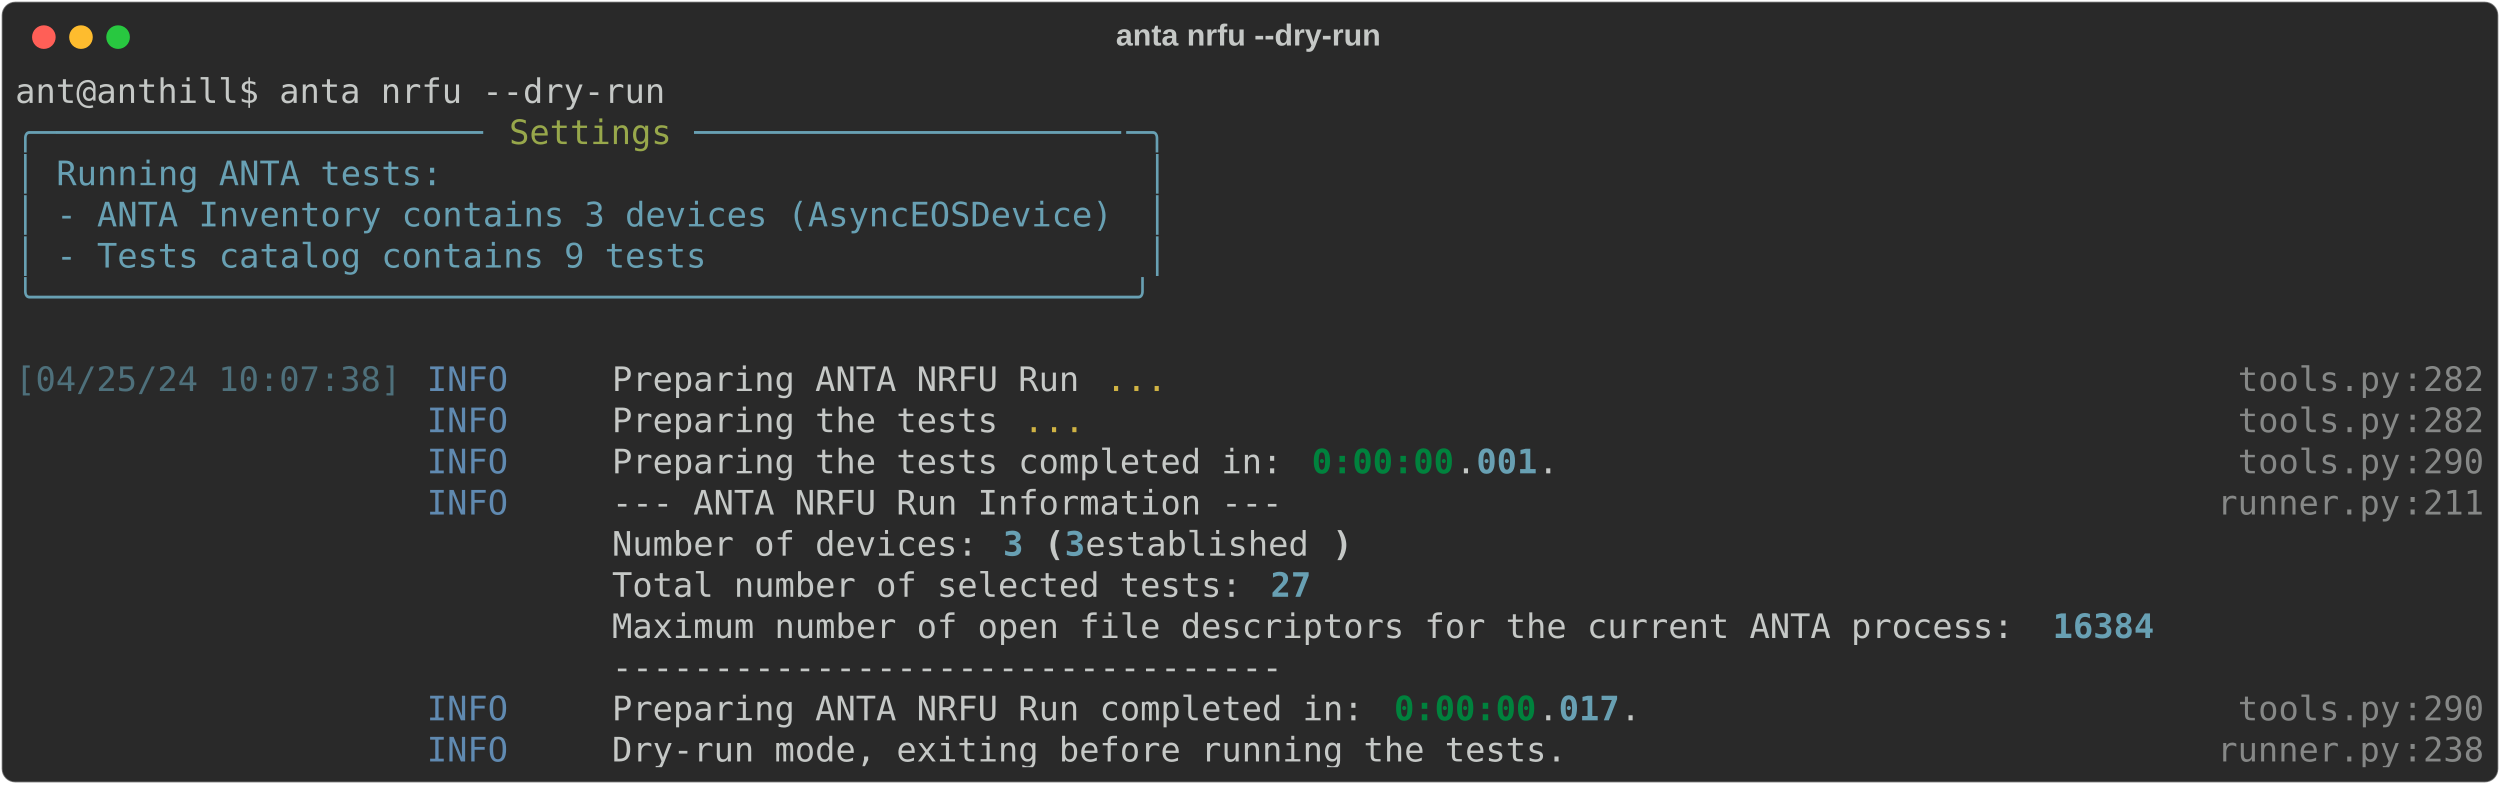
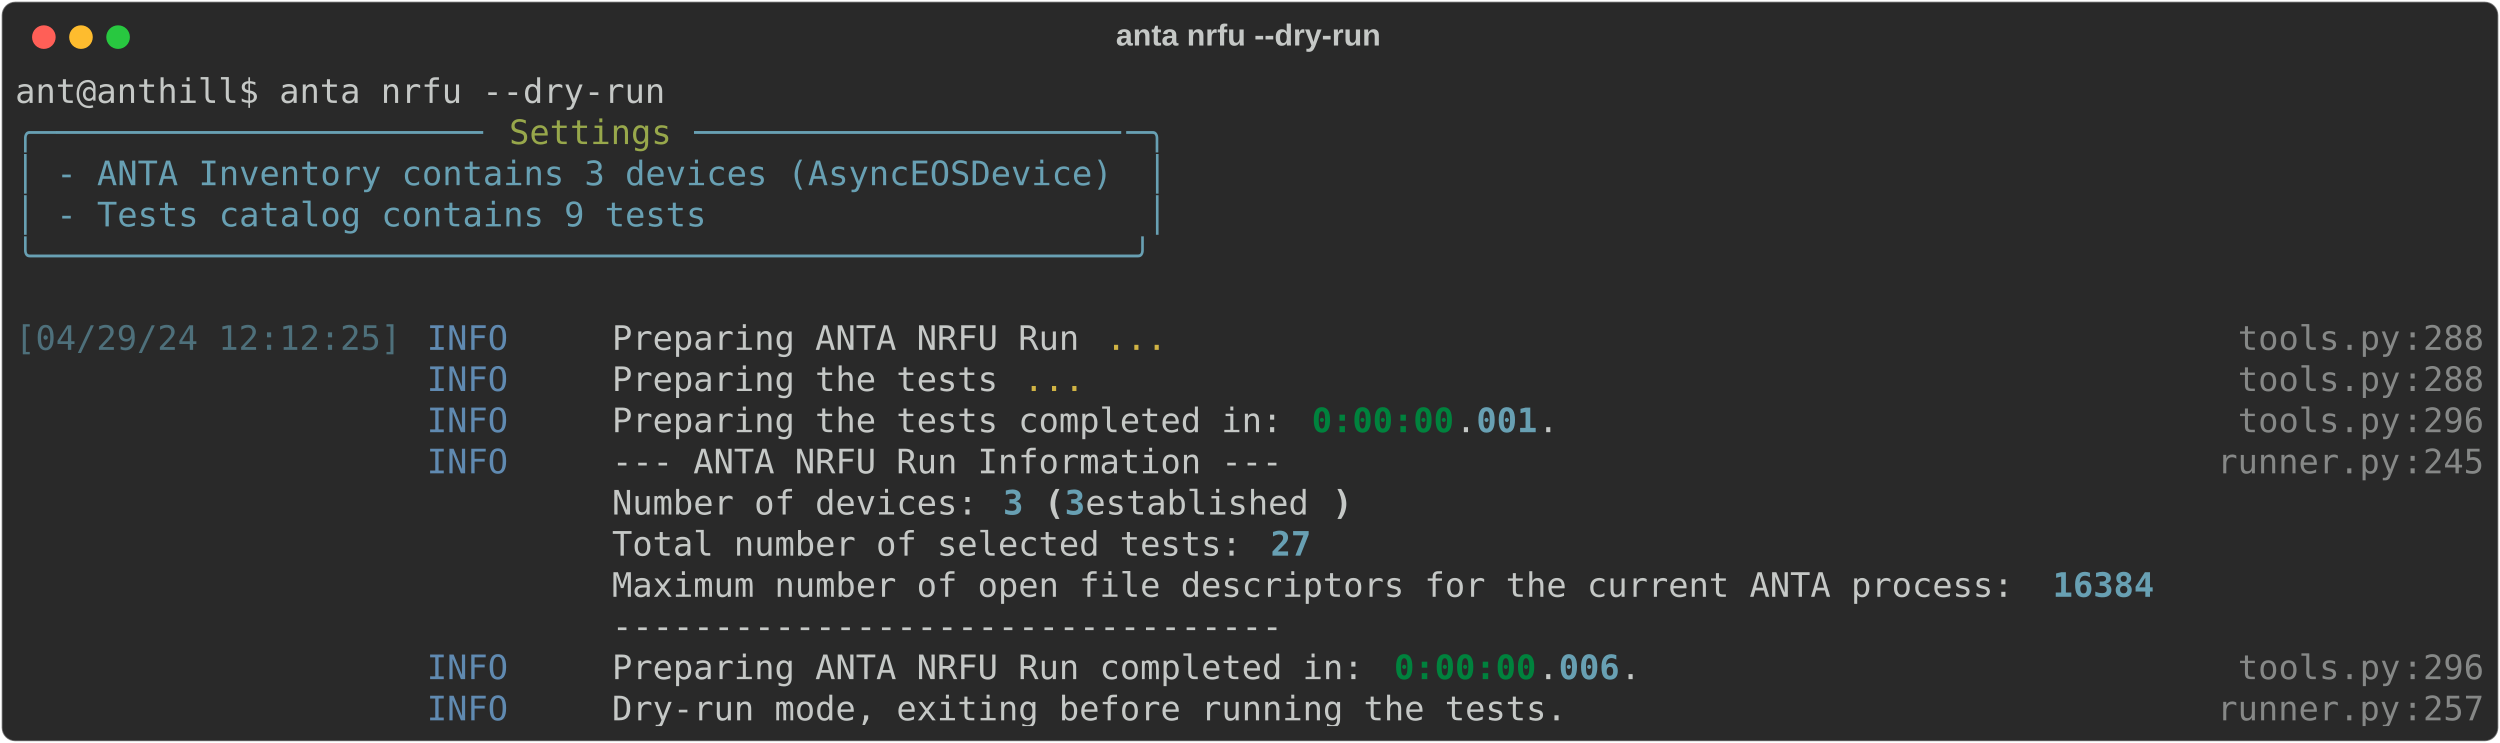
- <svg xmlns="http://www.w3.org/2000/svg" class="rich-terminal" viewBox="0 0 1482 464.8">
+ <svg xmlns="http://www.w3.org/2000/svg" class="rich-terminal" viewBox="0 0 1482 440.4">
  <style>

    @font-face {
        font-family: "Fira Code";
        src: local("FiraCode-Regular"),
                url("https://cdnjs.cloudflare.com/ajax/libs/firacode/6.2.0/woff2/FiraCode-Regular.woff2") format("woff2"),
                url("https://cdnjs.cloudflare.com/ajax/libs/firacode/6.2.0/woff/FiraCode-Regular.woff") format("woff");
        font-style: normal;
        font-weight: 400;
    }
    @font-face {
        font-family: "Fira Code";
        src: local("FiraCode-Bold"),
                url("https://cdnjs.cloudflare.com/ajax/libs/firacode/6.2.0/woff2/FiraCode-Bold.woff2") format("woff2"),
                url("https://cdnjs.cloudflare.com/ajax/libs/firacode/6.2.0/woff/FiraCode-Bold.woff") format("woff");
        font-style: bold;
        font-weight: 700;
    }

-     .terminal-112653917-matrix {
+     .terminal-2602327173-matrix {
        font-family: Fira Code, monospace;
        font-size: 20px;
        line-height: 24.4px;
        font-variant-east-asian: full-width;
    }

-     .terminal-112653917-title {
+     .terminal-2602327173-title {
        font-size: 18px;
        font-weight: bold;
        font-family: arial;
    }

-     .terminal-112653917-r1 { fill: #c5c8c6 }
- .terminal-112653917-r2 { fill: #68a0b3 }
- .terminal-112653917-r3 { fill: #98a84b }
- .terminal-112653917-r4 { fill: #4e707b }
- .terminal-112653917-r5 { fill: #608ab1 }
- .terminal-112653917-r6 { fill: #d0b344 }
- .terminal-112653917-r7 { fill: #868887 }
- .terminal-112653917-r8 { fill: #00823d;font-weight: bold }
- .terminal-112653917-r9 { fill: #68a0b3;font-weight: bold }
- .terminal-112653917-r10 { fill: #c5c8c6;font-weight: bold }
+     .terminal-2602327173-r1 { fill: #c5c8c6 }
+ .terminal-2602327173-r2 { fill: #68a0b3 }
+ .terminal-2602327173-r3 { fill: #98a84b }
+ .terminal-2602327173-r4 { fill: #4e707b }
+ .terminal-2602327173-r5 { fill: #608ab1 }
+ .terminal-2602327173-r6 { fill: #d0b344 }
+ .terminal-2602327173-r7 { fill: #868887 }
+ .terminal-2602327173-r8 { fill: #00823d;font-weight: bold }
+ .terminal-2602327173-r9 { fill: #68a0b3;font-weight: bold }
+ .terminal-2602327173-r10 { fill: #c5c8c6;font-weight: bold }
    </style>
  <defs>
-     <clipPath id="terminal-112653917-clip-terminal">
-       <rect x="0" y="0" width="1463.0" height="413.8" />
-     </clipPath>
-     <clipPath id="terminal-112653917-line-0">
+     <clipPath id="terminal-2602327173-clip-terminal">
+       <rect x="0" y="0" width="1463.0" height="389.4" />
+     </clipPath>
+     <clipPath id="terminal-2602327173-line-0">
      <rect x="0" y="1.5" width="1464" height="24.65" />
    </clipPath>
-     <clipPath id="terminal-112653917-line-1">
+     <clipPath id="terminal-2602327173-line-1">
      <rect x="0" y="25.9" width="1464" height="24.65" />
    </clipPath>
-     <clipPath id="terminal-112653917-line-2">
+     <clipPath id="terminal-2602327173-line-2">
      <rect x="0" y="50.3" width="1464" height="24.65" />
    </clipPath>
-     <clipPath id="terminal-112653917-line-3">
+     <clipPath id="terminal-2602327173-line-3">
      <rect x="0" y="74.7" width="1464" height="24.65" />
    </clipPath>
-     <clipPath id="terminal-112653917-line-4">
+     <clipPath id="terminal-2602327173-line-4">
      <rect x="0" y="99.1" width="1464" height="24.65" />
    </clipPath>
-     <clipPath id="terminal-112653917-line-5">
+     <clipPath id="terminal-2602327173-line-5">
      <rect x="0" y="123.5" width="1464" height="24.65" />
    </clipPath>
-     <clipPath id="terminal-112653917-line-6">
+     <clipPath id="terminal-2602327173-line-6">
      <rect x="0" y="147.9" width="1464" height="24.65" />
    </clipPath>
-     <clipPath id="terminal-112653917-line-7">
+     <clipPath id="terminal-2602327173-line-7">
      <rect x="0" y="172.3" width="1464" height="24.65" />
    </clipPath>
-     <clipPath id="terminal-112653917-line-8">
+     <clipPath id="terminal-2602327173-line-8">
      <rect x="0" y="196.7" width="1464" height="24.65" />
    </clipPath>
-     <clipPath id="terminal-112653917-line-9">
+     <clipPath id="terminal-2602327173-line-9">
      <rect x="0" y="221.1" width="1464" height="24.65" />
    </clipPath>
-     <clipPath id="terminal-112653917-line-10">
+     <clipPath id="terminal-2602327173-line-10">
      <rect x="0" y="245.5" width="1464" height="24.65" />
    </clipPath>
-     <clipPath id="terminal-112653917-line-11">
+     <clipPath id="terminal-2602327173-line-11">
      <rect x="0" y="269.9" width="1464" height="24.65" />
    </clipPath>
-     <clipPath id="terminal-112653917-line-12">
+     <clipPath id="terminal-2602327173-line-12">
      <rect x="0" y="294.3" width="1464" height="24.65" />
    </clipPath>
-     <clipPath id="terminal-112653917-line-13">
+     <clipPath id="terminal-2602327173-line-13">
      <rect x="0" y="318.7" width="1464" height="24.65" />
    </clipPath>
-     <clipPath id="terminal-112653917-line-14">
+     <clipPath id="terminal-2602327173-line-14">
      <rect x="0" y="343.1" width="1464" height="24.65" />
    </clipPath>
-     <clipPath id="terminal-112653917-line-15">
-       <rect x="0" y="367.5" width="1464" height="24.65" />
-     </clipPath>
  </defs>
-   <rect fill="#292929" stroke="rgba(255,255,255,0.35)" stroke-width="1" x="1" y="1" width="1480" height="462.8" rx="8" />
-   <text class="terminal-112653917-title" fill="#c5c8c6" text-anchor="middle" x="740" y="27">anta nrfu --dry-run</text>
+   <rect fill="#292929" stroke="rgba(255,255,255,0.35)" stroke-width="1" x="1" y="1" width="1480" height="438.4" rx="8" />
+   <text class="terminal-2602327173-title" fill="#c5c8c6" text-anchor="middle" x="740" y="27">anta nrfu --dry-run</text>
  <g transform="translate(26,22)">
    <circle cx="0" cy="0" r="7" fill="#ff5f57" />
    <circle cx="22" cy="0" r="7" fill="#febc2e" />
    <circle cx="44" cy="0" r="7" fill="#28c840" />
  </g>
-   <g transform="translate(9, 41)" clip-path="url(#terminal-112653917-clip-terminal)">
-     <g class="terminal-112653917-matrix">
-       <text class="terminal-112653917-r1" x="0" y="20" textLength="390.4" clip-path="url(#terminal-112653917-line-0)">ant@anthill$ anta nrfu --dry-run</text>
-       <text class="terminal-112653917-r1" x="1464" y="20" textLength="12.2" clip-path="url(#terminal-112653917-line-0)">
- </text>
-       <text class="terminal-112653917-r2" x="0" y="44.4" textLength="24.4" clip-path="url(#terminal-112653917-line-1)">╭─</text>
-       <text class="terminal-112653917-r2" x="24.4" y="44.4" textLength="256.2" clip-path="url(#terminal-112653917-line-1)">─────────────────────</text>
-       <text class="terminal-112653917-r3" x="292.8" y="44.4" textLength="97.6" clip-path="url(#terminal-112653917-line-1)">Settings</text>
-       <text class="terminal-112653917-r2" x="402.6" y="44.4" textLength="256.2" clip-path="url(#terminal-112653917-line-1)">─────────────────────</text>
-       <text class="terminal-112653917-r2" x="658.8" y="44.4" textLength="24.4" clip-path="url(#terminal-112653917-line-1)">─╮</text>
-       <text class="terminal-112653917-r1" x="1464" y="44.4" textLength="12.2" clip-path="url(#terminal-112653917-line-1)">
- </text>
-       <text class="terminal-112653917-r2" x="0" y="68.8" textLength="12.2" clip-path="url(#terminal-112653917-line-2)">│</text>
-       <text class="terminal-112653917-r2" x="24.4" y="68.8" textLength="231.8" clip-path="url(#terminal-112653917-line-2)">Running ANTA tests:</text>
-       <text class="terminal-112653917-r2" x="671" y="68.8" textLength="12.2" clip-path="url(#terminal-112653917-line-2)">│</text>
-       <text class="terminal-112653917-r1" x="1464" y="68.8" textLength="12.2" clip-path="url(#terminal-112653917-line-2)">
- </text>
-       <text class="terminal-112653917-r2" x="0" y="93.2" textLength="12.2" clip-path="url(#terminal-112653917-line-3)">│</text>
-       <text class="terminal-112653917-r2" x="24.4" y="93.2" textLength="634.4" clip-path="url(#terminal-112653917-line-3)">- ANTA Inventory contains 3 devices (AsyncEOSDevice)</text>
-       <text class="terminal-112653917-r2" x="671" y="93.2" textLength="12.2" clip-path="url(#terminal-112653917-line-3)">│</text>
-       <text class="terminal-112653917-r1" x="1464" y="93.2" textLength="12.2" clip-path="url(#terminal-112653917-line-3)">
- </text>
-       <text class="terminal-112653917-r2" x="0" y="117.6" textLength="12.2" clip-path="url(#terminal-112653917-line-4)">│</text>
-       <text class="terminal-112653917-r2" x="24.4" y="117.6" textLength="390.4" clip-path="url(#terminal-112653917-line-4)">- Tests catalog contains 9 tests</text>
-       <text class="terminal-112653917-r2" x="671" y="117.6" textLength="12.2" clip-path="url(#terminal-112653917-line-4)">│</text>
-       <text class="terminal-112653917-r1" x="1464" y="117.6" textLength="12.2" clip-path="url(#terminal-112653917-line-4)">
- </text>
-       <text class="terminal-112653917-r2" x="0" y="142" textLength="683.2" clip-path="url(#terminal-112653917-line-5)">╰──────────────────────────────────────────────────────╯</text>
-       <text class="terminal-112653917-r1" x="1464" y="142" textLength="12.2" clip-path="url(#terminal-112653917-line-5)">
- </text>
-       <text class="terminal-112653917-r1" x="1464" y="166.4" textLength="12.2" clip-path="url(#terminal-112653917-line-6)">
- </text>
-       <text class="terminal-112653917-r4" x="0" y="190.8" textLength="231.8" clip-path="url(#terminal-112653917-line-7)">[04/25/24 10:07:38]</text>
-       <text class="terminal-112653917-r5" x="244" y="190.8" textLength="97.6" clip-path="url(#terminal-112653917-line-7)">INFO    </text>
-       <text class="terminal-112653917-r1" x="353.8" y="190.8" textLength="292.8" clip-path="url(#terminal-112653917-line-7)">Preparing ANTA NRFU Run </text>
-       <text class="terminal-112653917-r6" x="646.6" y="190.8" textLength="36.6" clip-path="url(#terminal-112653917-line-7)">...</text>
-       <text class="terminal-112653917-r7" x="1317.6" y="190.8" textLength="97.6" clip-path="url(#terminal-112653917-line-7)">tools.py</text>
-       <text class="terminal-112653917-r7" x="1415.2" y="190.8" textLength="12.2" clip-path="url(#terminal-112653917-line-7)">:</text>
-       <text class="terminal-112653917-r7" x="1427.4" y="190.8" textLength="36.6" clip-path="url(#terminal-112653917-line-7)">282</text>
-       <text class="terminal-112653917-r1" x="1464" y="190.8" textLength="12.2" clip-path="url(#terminal-112653917-line-7)">
- </text>
-       <text class="terminal-112653917-r5" x="244" y="215.2" textLength="97.6" clip-path="url(#terminal-112653917-line-8)">INFO    </text>
-       <text class="terminal-112653917-r1" x="353.8" y="215.2" textLength="244" clip-path="url(#terminal-112653917-line-8)">Preparing the tests </text>
-       <text class="terminal-112653917-r6" x="597.8" y="215.2" textLength="36.6" clip-path="url(#terminal-112653917-line-8)">...</text>
-       <text class="terminal-112653917-r7" x="1317.6" y="215.2" textLength="97.6" clip-path="url(#terminal-112653917-line-8)">tools.py</text>
-       <text class="terminal-112653917-r7" x="1415.2" y="215.2" textLength="12.2" clip-path="url(#terminal-112653917-line-8)">:</text>
-       <text class="terminal-112653917-r7" x="1427.4" y="215.2" textLength="36.6" clip-path="url(#terminal-112653917-line-8)">282</text>
-       <text class="terminal-112653917-r1" x="1464" y="215.2" textLength="12.2" clip-path="url(#terminal-112653917-line-8)">
- </text>
-       <text class="terminal-112653917-r5" x="244" y="239.6" textLength="97.6" clip-path="url(#terminal-112653917-line-9)">INFO    </text>
-       <text class="terminal-112653917-r1" x="353.8" y="239.6" textLength="414.8" clip-path="url(#terminal-112653917-line-9)">Preparing the tests completed in: </text>
-       <text class="terminal-112653917-r8" x="768.6" y="239.6" textLength="85.4" clip-path="url(#terminal-112653917-line-9)">0:00:00</text>
-       <text class="terminal-112653917-r1" x="854" y="239.6" textLength="12.2" clip-path="url(#terminal-112653917-line-9)">.</text>
-       <text class="terminal-112653917-r9" x="866.2" y="239.6" textLength="36.6" clip-path="url(#terminal-112653917-line-9)">001</text>
-       <text class="terminal-112653917-r1" x="902.8" y="239.6" textLength="402.6" clip-path="url(#terminal-112653917-line-9)">.                                </text>
-       <text class="terminal-112653917-r7" x="1317.6" y="239.6" textLength="97.6" clip-path="url(#terminal-112653917-line-9)">tools.py</text>
-       <text class="terminal-112653917-r7" x="1415.2" y="239.6" textLength="12.2" clip-path="url(#terminal-112653917-line-9)">:</text>
-       <text class="terminal-112653917-r7" x="1427.4" y="239.6" textLength="36.6" clip-path="url(#terminal-112653917-line-9)">290</text>
-       <text class="terminal-112653917-r1" x="1464" y="239.6" textLength="12.2" clip-path="url(#terminal-112653917-line-9)">
- </text>
-       <text class="terminal-112653917-r5" x="244" y="264" textLength="97.6" clip-path="url(#terminal-112653917-line-10)">INFO    </text>
-       <text class="terminal-112653917-r1" x="353.8" y="264" textLength="939.4" clip-path="url(#terminal-112653917-line-10)">--- ANTA NRFU Run Information ---                                            </text>
-       <text class="terminal-112653917-r7" x="1305.4" y="264" textLength="109.8" clip-path="url(#terminal-112653917-line-10)">runner.py</text>
-       <text class="terminal-112653917-r7" x="1415.2" y="264" textLength="12.2" clip-path="url(#terminal-112653917-line-10)">:</text>
-       <text class="terminal-112653917-r7" x="1427.4" y="264" textLength="36.6" clip-path="url(#terminal-112653917-line-10)">211</text>
-       <text class="terminal-112653917-r1" x="1464" y="264" textLength="12.2" clip-path="url(#terminal-112653917-line-10)">
- </text>
-       <text class="terminal-112653917-r1" x="353.8" y="288.4" textLength="231.8" clip-path="url(#terminal-112653917-line-11)">Number of devices: </text>
-       <text class="terminal-112653917-r9" x="585.6" y="288.4" textLength="12.2" clip-path="url(#terminal-112653917-line-11)">3</text>
-       <text class="terminal-112653917-r10" x="610" y="288.4" textLength="12.2" clip-path="url(#terminal-112653917-line-11)">(</text>
-       <text class="terminal-112653917-r9" x="622.2" y="288.4" textLength="12.2" clip-path="url(#terminal-112653917-line-11)">3</text>
-       <text class="terminal-112653917-r1" x="634.4" y="288.4" textLength="146.4" clip-path="url(#terminal-112653917-line-11)"> established</text>
-       <text class="terminal-112653917-r10" x="780.8" y="288.4" textLength="12.2" clip-path="url(#terminal-112653917-line-11)">)</text>
-       <text class="terminal-112653917-r1" x="1464" y="288.4" textLength="12.2" clip-path="url(#terminal-112653917-line-11)">
- </text>
-       <text class="terminal-112653917-r1" x="353.8" y="312.8" textLength="390.4" clip-path="url(#terminal-112653917-line-12)">Total number of selected tests: </text>
-       <text class="terminal-112653917-r9" x="744.2" y="312.8" textLength="24.4" clip-path="url(#terminal-112653917-line-12)">27</text>
-       <text class="terminal-112653917-r1" x="1464" y="312.8" textLength="12.2" clip-path="url(#terminal-112653917-line-12)">
- </text>
-       <text class="terminal-112653917-r1" x="353.8" y="337.2" textLength="854" clip-path="url(#terminal-112653917-line-13)">Maximum number of open file descriptors for the current ANTA process: </text>
-       <text class="terminal-112653917-r9" x="1207.8" y="337.2" textLength="61" clip-path="url(#terminal-112653917-line-13)">16384</text>
-       <text class="terminal-112653917-r1" x="1464" y="337.2" textLength="12.2" clip-path="url(#terminal-112653917-line-13)">
- </text>
-       <text class="terminal-112653917-r1" x="353.8" y="361.6" textLength="939.4" clip-path="url(#terminal-112653917-line-14)">---------------------------------                                            </text>
-       <text class="terminal-112653917-r1" x="1464" y="361.6" textLength="12.2" clip-path="url(#terminal-112653917-line-14)">
- </text>
-       <text class="terminal-112653917-r5" x="244" y="386" textLength="97.6" clip-path="url(#terminal-112653917-line-15)">INFO    </text>
-       <text class="terminal-112653917-r1" x="353.8" y="386" textLength="463.6" clip-path="url(#terminal-112653917-line-15)">Preparing ANTA NRFU Run completed in: </text>
-       <text class="terminal-112653917-r8" x="817.4" y="386" textLength="85.4" clip-path="url(#terminal-112653917-line-15)">0:00:00</text>
-       <text class="terminal-112653917-r1" x="902.8" y="386" textLength="12.2" clip-path="url(#terminal-112653917-line-15)">.</text>
-       <text class="terminal-112653917-r9" x="915" y="386" textLength="36.6" clip-path="url(#terminal-112653917-line-15)">017</text>
-       <text class="terminal-112653917-r1" x="951.6" y="386" textLength="353.8" clip-path="url(#terminal-112653917-line-15)">.                            </text>
-       <text class="terminal-112653917-r7" x="1317.6" y="386" textLength="97.6" clip-path="url(#terminal-112653917-line-15)">tools.py</text>
-       <text class="terminal-112653917-r7" x="1415.2" y="386" textLength="12.2" clip-path="url(#terminal-112653917-line-15)">:</text>
-       <text class="terminal-112653917-r7" x="1427.4" y="386" textLength="36.6" clip-path="url(#terminal-112653917-line-15)">290</text>
-       <text class="terminal-112653917-r1" x="1464" y="386" textLength="12.2" clip-path="url(#terminal-112653917-line-15)">
- </text>
-       <text class="terminal-112653917-r5" x="244" y="410.4" textLength="97.6" clip-path="url(#terminal-112653917-line-16)">INFO    </text>
-       <text class="terminal-112653917-r1" x="353.8" y="410.4" textLength="939.4" clip-path="url(#terminal-112653917-line-16)">Dry-run mode, exiting before running the tests.                              </text>
-       <text class="terminal-112653917-r7" x="1305.4" y="410.4" textLength="109.8" clip-path="url(#terminal-112653917-line-16)">runner.py</text>
-       <text class="terminal-112653917-r7" x="1415.2" y="410.4" textLength="12.2" clip-path="url(#terminal-112653917-line-16)">:</text>
-       <text class="terminal-112653917-r7" x="1427.4" y="410.4" textLength="36.6" clip-path="url(#terminal-112653917-line-16)">238</text>
-       <text class="terminal-112653917-r1" x="1464" y="410.4" textLength="12.2" clip-path="url(#terminal-112653917-line-16)">
+   <g transform="translate(9, 41)" clip-path="url(#terminal-2602327173-clip-terminal)">
+     <g class="terminal-2602327173-matrix">
+       <text class="terminal-2602327173-r1" x="0" y="20" textLength="390.4" clip-path="url(#terminal-2602327173-line-0)">ant@anthill$ anta nrfu --dry-run</text>
+       <text class="terminal-2602327173-r1" x="1464" y="20" textLength="12.2" clip-path="url(#terminal-2602327173-line-0)">
+ </text>
+       <text class="terminal-2602327173-r2" x="0" y="44.4" textLength="24.4" clip-path="url(#terminal-2602327173-line-1)">╭─</text>
+       <text class="terminal-2602327173-r2" x="24.4" y="44.4" textLength="256.2" clip-path="url(#terminal-2602327173-line-1)">─────────────────────</text>
+       <text class="terminal-2602327173-r3" x="292.8" y="44.4" textLength="97.6" clip-path="url(#terminal-2602327173-line-1)">Settings</text>
+       <text class="terminal-2602327173-r2" x="402.6" y="44.4" textLength="256.2" clip-path="url(#terminal-2602327173-line-1)">─────────────────────</text>
+       <text class="terminal-2602327173-r2" x="658.8" y="44.4" textLength="24.4" clip-path="url(#terminal-2602327173-line-1)">─╮</text>
+       <text class="terminal-2602327173-r1" x="1464" y="44.4" textLength="12.2" clip-path="url(#terminal-2602327173-line-1)">
+ </text>
+       <text class="terminal-2602327173-r2" x="0" y="68.8" textLength="12.2" clip-path="url(#terminal-2602327173-line-2)">│</text>
+       <text class="terminal-2602327173-r2" x="24.4" y="68.8" textLength="634.4" clip-path="url(#terminal-2602327173-line-2)">- ANTA Inventory contains 3 devices (AsyncEOSDevice)</text>
+       <text class="terminal-2602327173-r2" x="671" y="68.8" textLength="12.2" clip-path="url(#terminal-2602327173-line-2)">│</text>
+       <text class="terminal-2602327173-r1" x="1464" y="68.8" textLength="12.2" clip-path="url(#terminal-2602327173-line-2)">
+ </text>
+       <text class="terminal-2602327173-r2" x="0" y="93.2" textLength="12.2" clip-path="url(#terminal-2602327173-line-3)">│</text>
+       <text class="terminal-2602327173-r2" x="24.4" y="93.2" textLength="390.4" clip-path="url(#terminal-2602327173-line-3)">- Tests catalog contains 9 tests</text>
+       <text class="terminal-2602327173-r2" x="671" y="93.2" textLength="12.2" clip-path="url(#terminal-2602327173-line-3)">│</text>
+       <text class="terminal-2602327173-r1" x="1464" y="93.2" textLength="12.2" clip-path="url(#terminal-2602327173-line-3)">
+ </text>
+       <text class="terminal-2602327173-r2" x="0" y="117.6" textLength="683.2" clip-path="url(#terminal-2602327173-line-4)">╰──────────────────────────────────────────────────────╯</text>
+       <text class="terminal-2602327173-r1" x="1464" y="117.6" textLength="12.2" clip-path="url(#terminal-2602327173-line-4)">
+ </text>
+       <text class="terminal-2602327173-r1" x="1464" y="142" textLength="12.2" clip-path="url(#terminal-2602327173-line-5)">
+ </text>
+       <text class="terminal-2602327173-r4" x="0" y="166.4" textLength="231.8" clip-path="url(#terminal-2602327173-line-6)">[04/29/24 12:12:25]</text>
+       <text class="terminal-2602327173-r5" x="244" y="166.4" textLength="97.6" clip-path="url(#terminal-2602327173-line-6)">INFO    </text>
+       <text class="terminal-2602327173-r1" x="353.8" y="166.4" textLength="292.8" clip-path="url(#terminal-2602327173-line-6)">Preparing ANTA NRFU Run </text>
+       <text class="terminal-2602327173-r6" x="646.6" y="166.4" textLength="36.6" clip-path="url(#terminal-2602327173-line-6)">...</text>
+       <text class="terminal-2602327173-r7" x="1317.6" y="166.4" textLength="97.6" clip-path="url(#terminal-2602327173-line-6)">tools.py</text>
+       <text class="terminal-2602327173-r7" x="1415.2" y="166.4" textLength="12.2" clip-path="url(#terminal-2602327173-line-6)">:</text>
+       <text class="terminal-2602327173-r7" x="1427.4" y="166.4" textLength="36.6" clip-path="url(#terminal-2602327173-line-6)">288</text>
+       <text class="terminal-2602327173-r1" x="1464" y="166.4" textLength="12.2" clip-path="url(#terminal-2602327173-line-6)">
+ </text>
+       <text class="terminal-2602327173-r5" x="244" y="190.8" textLength="97.6" clip-path="url(#terminal-2602327173-line-7)">INFO    </text>
+       <text class="terminal-2602327173-r1" x="353.8" y="190.8" textLength="244" clip-path="url(#terminal-2602327173-line-7)">Preparing the tests </text>
+       <text class="terminal-2602327173-r6" x="597.8" y="190.8" textLength="36.6" clip-path="url(#terminal-2602327173-line-7)">...</text>
+       <text class="terminal-2602327173-r7" x="1317.6" y="190.8" textLength="97.6" clip-path="url(#terminal-2602327173-line-7)">tools.py</text>
+       <text class="terminal-2602327173-r7" x="1415.2" y="190.8" textLength="12.2" clip-path="url(#terminal-2602327173-line-7)">:</text>
+       <text class="terminal-2602327173-r7" x="1427.4" y="190.8" textLength="36.6" clip-path="url(#terminal-2602327173-line-7)">288</text>
+       <text class="terminal-2602327173-r1" x="1464" y="190.8" textLength="12.2" clip-path="url(#terminal-2602327173-line-7)">
+ </text>
+       <text class="terminal-2602327173-r5" x="244" y="215.2" textLength="97.6" clip-path="url(#terminal-2602327173-line-8)">INFO    </text>
+       <text class="terminal-2602327173-r1" x="353.8" y="215.2" textLength="414.8" clip-path="url(#terminal-2602327173-line-8)">Preparing the tests completed in: </text>
+       <text class="terminal-2602327173-r8" x="768.6" y="215.2" textLength="85.4" clip-path="url(#terminal-2602327173-line-8)">0:00:00</text>
+       <text class="terminal-2602327173-r1" x="854" y="215.2" textLength="12.2" clip-path="url(#terminal-2602327173-line-8)">.</text>
+       <text class="terminal-2602327173-r9" x="866.2" y="215.2" textLength="36.6" clip-path="url(#terminal-2602327173-line-8)">001</text>
+       <text class="terminal-2602327173-r1" x="902.8" y="215.2" textLength="402.6" clip-path="url(#terminal-2602327173-line-8)">.                                </text>
+       <text class="terminal-2602327173-r7" x="1317.6" y="215.2" textLength="97.6" clip-path="url(#terminal-2602327173-line-8)">tools.py</text>
+       <text class="terminal-2602327173-r7" x="1415.2" y="215.2" textLength="12.2" clip-path="url(#terminal-2602327173-line-8)">:</text>
+       <text class="terminal-2602327173-r7" x="1427.4" y="215.2" textLength="36.6" clip-path="url(#terminal-2602327173-line-8)">296</text>
+       <text class="terminal-2602327173-r1" x="1464" y="215.2" textLength="12.2" clip-path="url(#terminal-2602327173-line-8)">
+ </text>
+       <text class="terminal-2602327173-r5" x="244" y="239.6" textLength="97.6" clip-path="url(#terminal-2602327173-line-9)">INFO    </text>
+       <text class="terminal-2602327173-r1" x="353.8" y="239.6" textLength="939.4" clip-path="url(#terminal-2602327173-line-9)">--- ANTA NRFU Run Information ---                                            </text>
+       <text class="terminal-2602327173-r7" x="1305.4" y="239.6" textLength="109.8" clip-path="url(#terminal-2602327173-line-9)">runner.py</text>
+       <text class="terminal-2602327173-r7" x="1415.2" y="239.6" textLength="12.2" clip-path="url(#terminal-2602327173-line-9)">:</text>
+       <text class="terminal-2602327173-r7" x="1427.4" y="239.6" textLength="36.6" clip-path="url(#terminal-2602327173-line-9)">245</text>
+       <text class="terminal-2602327173-r1" x="1464" y="239.6" textLength="12.2" clip-path="url(#terminal-2602327173-line-9)">
+ </text>
+       <text class="terminal-2602327173-r1" x="353.8" y="264" textLength="231.8" clip-path="url(#terminal-2602327173-line-10)">Number of devices: </text>
+       <text class="terminal-2602327173-r9" x="585.6" y="264" textLength="12.2" clip-path="url(#terminal-2602327173-line-10)">3</text>
+       <text class="terminal-2602327173-r10" x="610" y="264" textLength="12.2" clip-path="url(#terminal-2602327173-line-10)">(</text>
+       <text class="terminal-2602327173-r9" x="622.2" y="264" textLength="12.2" clip-path="url(#terminal-2602327173-line-10)">3</text>
+       <text class="terminal-2602327173-r1" x="634.4" y="264" textLength="146.4" clip-path="url(#terminal-2602327173-line-10)"> established</text>
+       <text class="terminal-2602327173-r10" x="780.8" y="264" textLength="12.2" clip-path="url(#terminal-2602327173-line-10)">)</text>
+       <text class="terminal-2602327173-r1" x="1464" y="264" textLength="12.2" clip-path="url(#terminal-2602327173-line-10)">
+ </text>
+       <text class="terminal-2602327173-r1" x="353.8" y="288.4" textLength="390.4" clip-path="url(#terminal-2602327173-line-11)">Total number of selected tests: </text>
+       <text class="terminal-2602327173-r9" x="744.2" y="288.4" textLength="24.4" clip-path="url(#terminal-2602327173-line-11)">27</text>
+       <text class="terminal-2602327173-r1" x="1464" y="288.4" textLength="12.2" clip-path="url(#terminal-2602327173-line-11)">
+ </text>
+       <text class="terminal-2602327173-r1" x="353.8" y="312.8" textLength="854" clip-path="url(#terminal-2602327173-line-12)">Maximum number of open file descriptors for the current ANTA process: </text>
+       <text class="terminal-2602327173-r9" x="1207.8" y="312.8" textLength="61" clip-path="url(#terminal-2602327173-line-12)">16384</text>
+       <text class="terminal-2602327173-r1" x="1464" y="312.8" textLength="12.2" clip-path="url(#terminal-2602327173-line-12)">
+ </text>
+       <text class="terminal-2602327173-r1" x="353.8" y="337.2" textLength="939.4" clip-path="url(#terminal-2602327173-line-13)">---------------------------------                                            </text>
+       <text class="terminal-2602327173-r1" x="1464" y="337.2" textLength="12.2" clip-path="url(#terminal-2602327173-line-13)">
+ </text>
+       <text class="terminal-2602327173-r5" x="244" y="361.6" textLength="97.6" clip-path="url(#terminal-2602327173-line-14)">INFO    </text>
+       <text class="terminal-2602327173-r1" x="353.8" y="361.6" textLength="463.6" clip-path="url(#terminal-2602327173-line-14)">Preparing ANTA NRFU Run completed in: </text>
+       <text class="terminal-2602327173-r8" x="817.4" y="361.6" textLength="85.4" clip-path="url(#terminal-2602327173-line-14)">0:00:00</text>
+       <text class="terminal-2602327173-r1" x="902.8" y="361.6" textLength="12.2" clip-path="url(#terminal-2602327173-line-14)">.</text>
+       <text class="terminal-2602327173-r9" x="915" y="361.6" textLength="36.6" clip-path="url(#terminal-2602327173-line-14)">006</text>
+       <text class="terminal-2602327173-r1" x="951.6" y="361.6" textLength="353.8" clip-path="url(#terminal-2602327173-line-14)">.                            </text>
+       <text class="terminal-2602327173-r7" x="1317.6" y="361.6" textLength="97.6" clip-path="url(#terminal-2602327173-line-14)">tools.py</text>
+       <text class="terminal-2602327173-r7" x="1415.2" y="361.6" textLength="12.2" clip-path="url(#terminal-2602327173-line-14)">:</text>
+       <text class="terminal-2602327173-r7" x="1427.4" y="361.6" textLength="36.6" clip-path="url(#terminal-2602327173-line-14)">296</text>
+       <text class="terminal-2602327173-r1" x="1464" y="361.6" textLength="12.2" clip-path="url(#terminal-2602327173-line-14)">
+ </text>
+       <text class="terminal-2602327173-r5" x="244" y="386" textLength="97.6" clip-path="url(#terminal-2602327173-line-15)">INFO    </text>
+       <text class="terminal-2602327173-r1" x="353.8" y="386" textLength="939.4" clip-path="url(#terminal-2602327173-line-15)">Dry-run mode, exiting before running the tests.                              </text>
+       <text class="terminal-2602327173-r7" x="1305.4" y="386" textLength="109.8" clip-path="url(#terminal-2602327173-line-15)">runner.py</text>
+       <text class="terminal-2602327173-r7" x="1415.2" y="386" textLength="12.2" clip-path="url(#terminal-2602327173-line-15)">:</text>
+       <text class="terminal-2602327173-r7" x="1427.4" y="386" textLength="36.6" clip-path="url(#terminal-2602327173-line-15)">257</text>
+       <text class="terminal-2602327173-r1" x="1464" y="386" textLength="12.2" clip-path="url(#terminal-2602327173-line-15)">
</text>
    </g>
  </g>
</svg>
